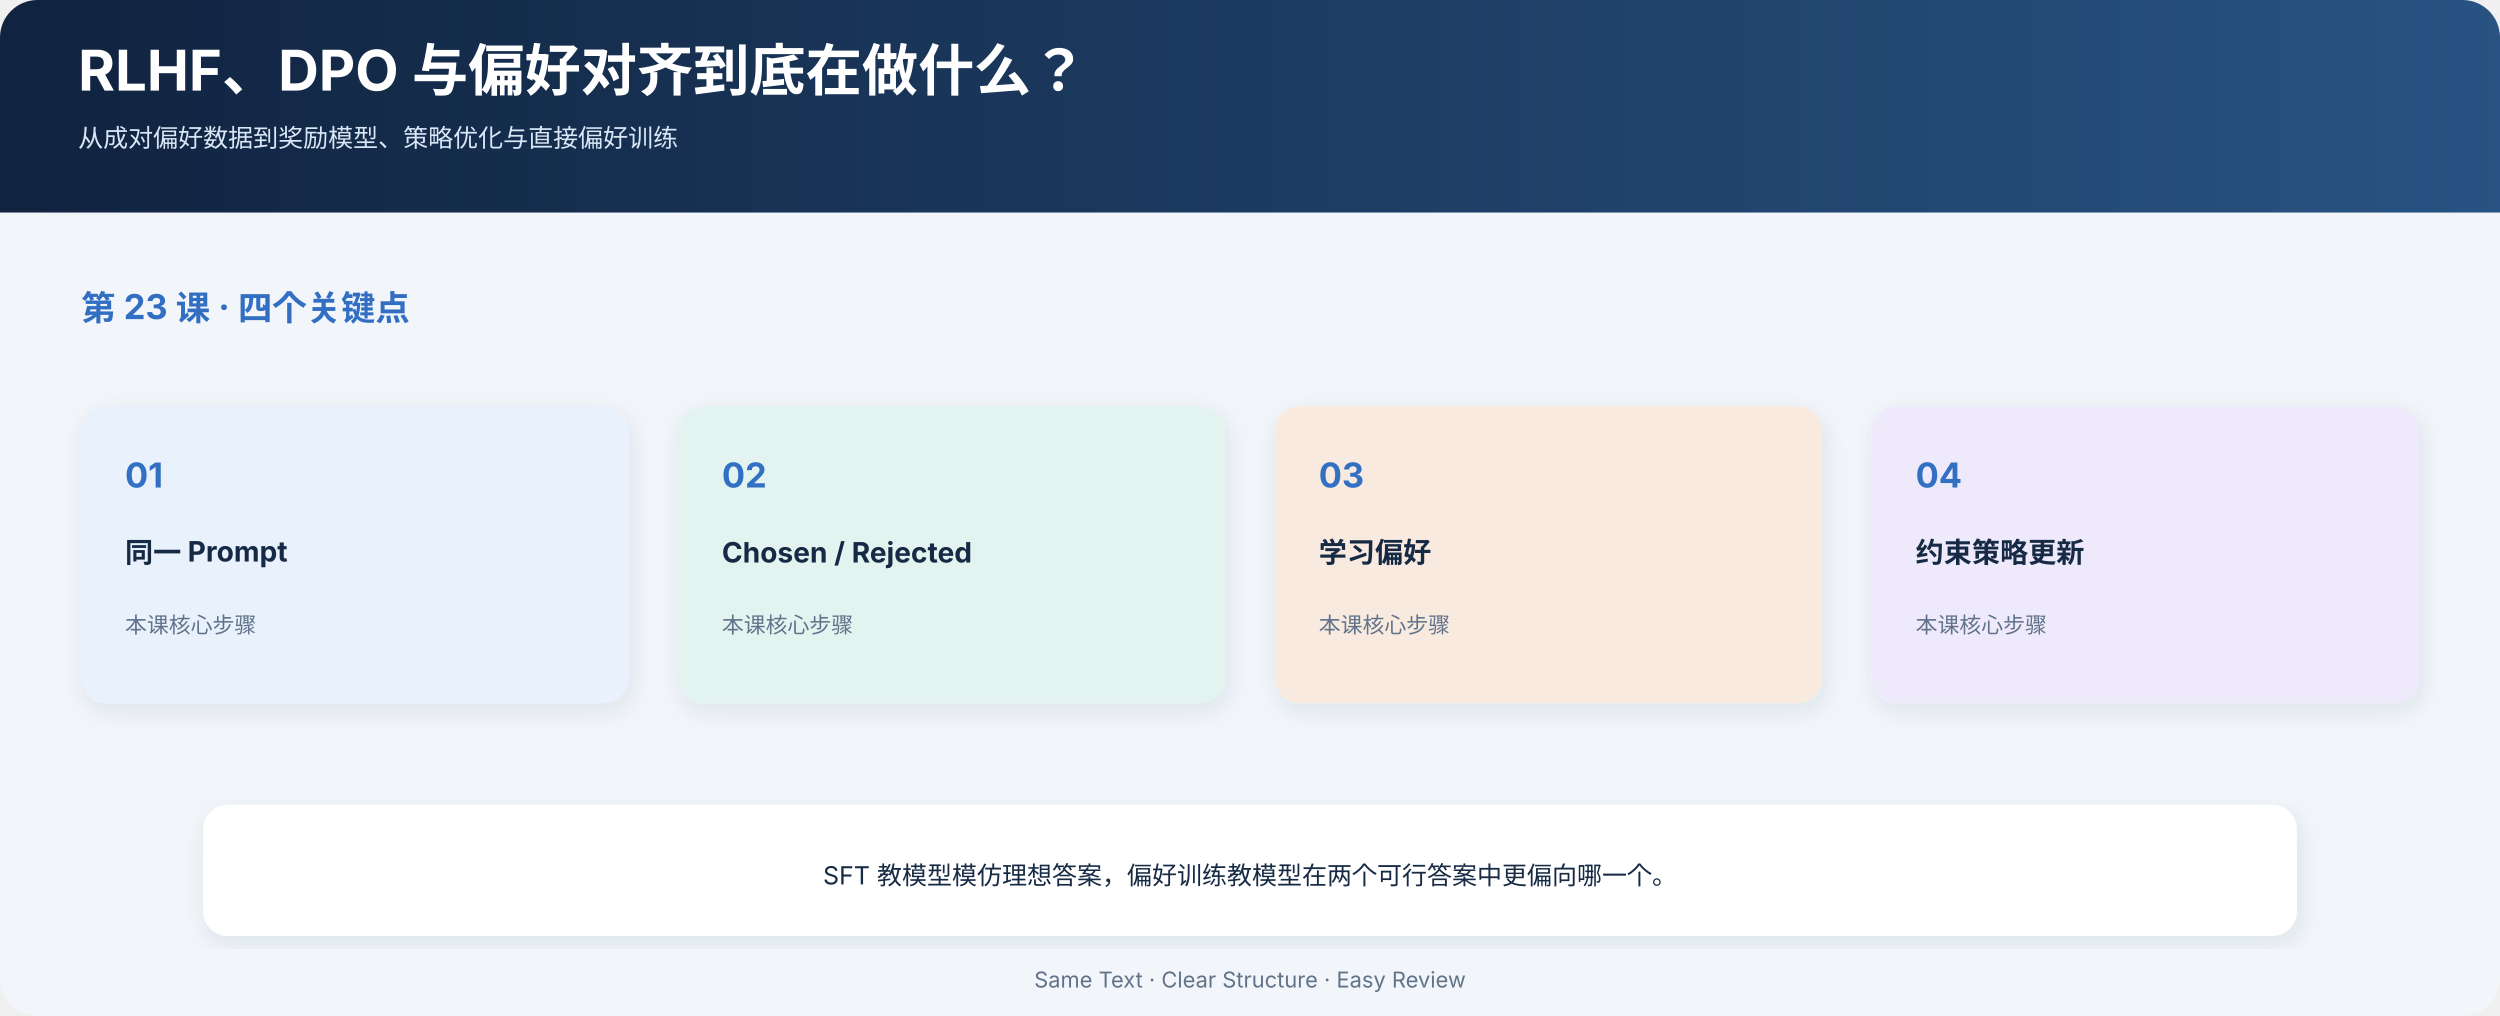
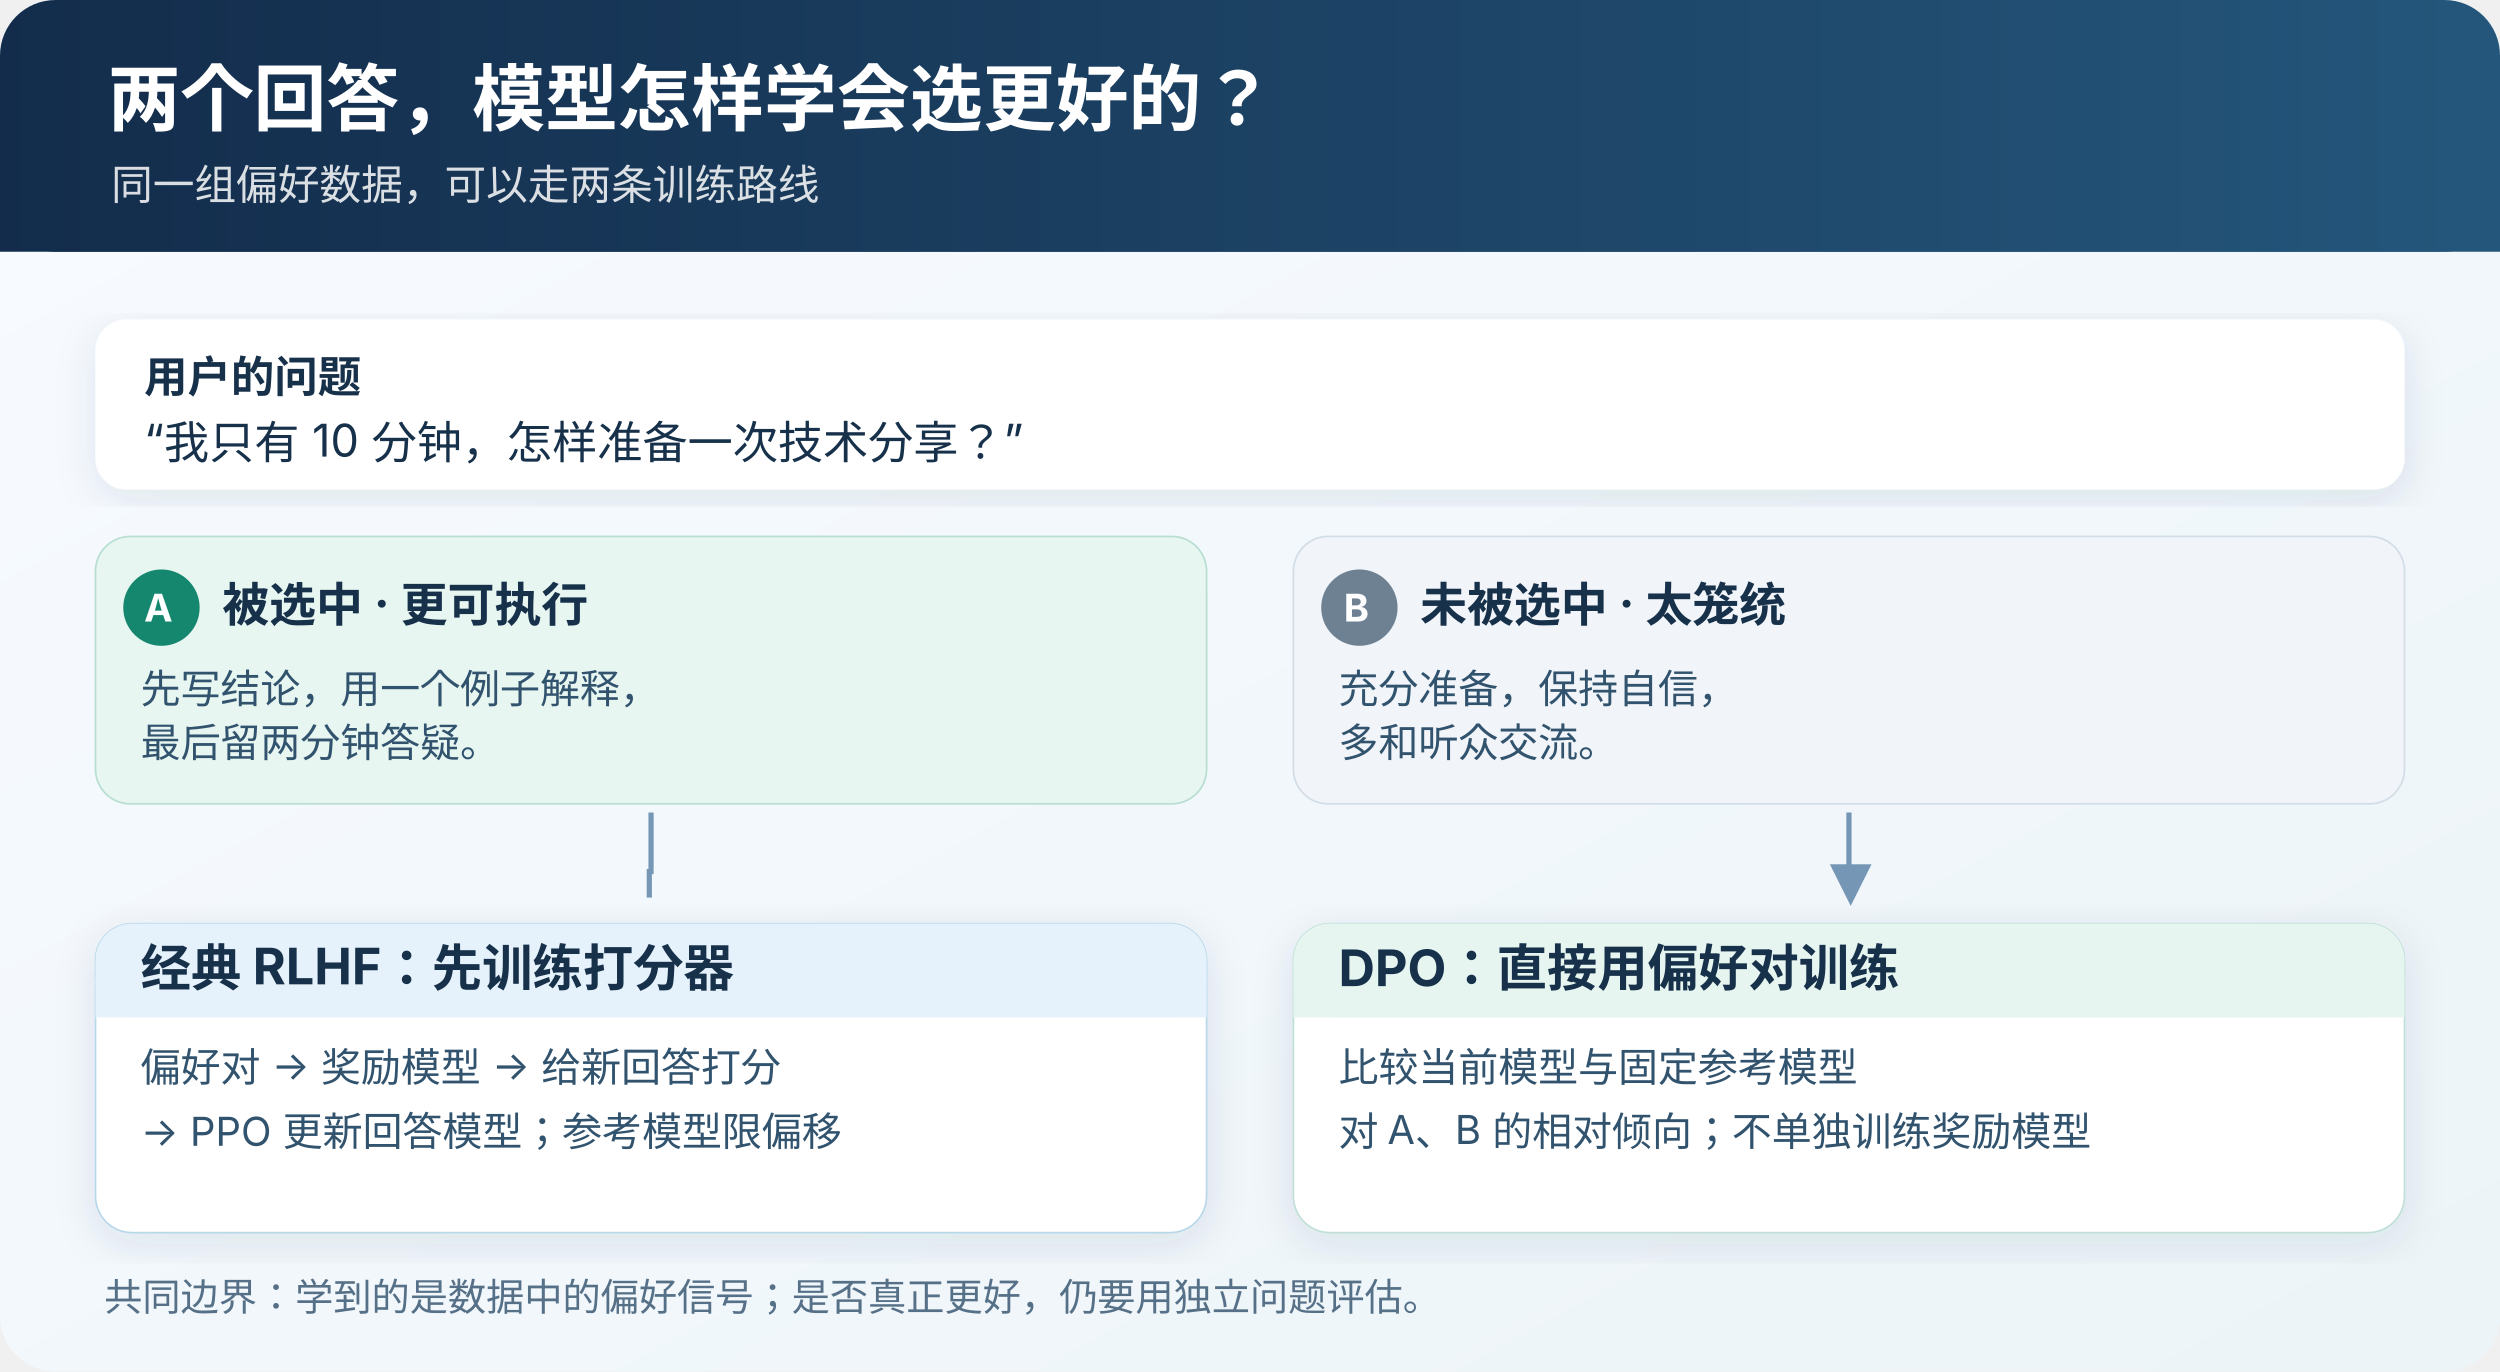
- <svg xmlns="http://www.w3.org/2000/svg" width="1600" height="650" viewBox="0 0 1600 650" role="img" aria-labelledby="t d">
+ <svg xmlns="http://www.w3.org/2000/svg" width="1440" height="790" viewBox="0 0 1440 790" role="img" aria-labelledby="title desc">
  <defs>
-     <linearGradient id="h">
-       <stop stop-color="#10233f" />
-       <stop offset="1" stop-color="#285382" />
+     <linearGradient id="bg" x2="1" y2="1">
+       <stop stop-color="#f8fbff" />
+       <stop offset="1" stop-color="#ecf4f8" />
    </linearGradient>
-     <filter id="s">
-       <feDropShadow dy="5" stdDeviation="7" flood-color="#233753" flood-opacity=".1" />
+     <linearGradient id="head" x2="1">
+       <stop stop-color="#132c4b" />
+       <stop offset="1" stop-color="#24567b" />
+     </linearGradient>
+     <filter id="shadow">
+       <feDropShadow dx="0" dy="6" stdDeviation="12" flood-color="#12304d" flood-opacity=".10" />
    </filter>
-     <style>text{font-family:-apple-system,BlinkMacSystemFont,"Segoe UI","PingFang SC","Microsoft YaHei",sans-serif;fill:#172b45}.w{fill:#fff}.l{fill:#d8e6f6}.m{fill:#61738a}.h1{font-size:36px;font-weight:700}.h2{font-size:22px;font-weight:700;fill:#326fc3}.h3{font-size:18px;font-weight:700}.body{font-size:16px}.small{font-size:14px}</style>
+     <marker id="arrow" viewBox="0 0 10 10" refX="8" refY="5" markerWidth="8" markerHeight="8" orient="auto">
+       <path d="M0 0L10 5L0 10Z" fill="#7597b5" />
+     </marker>
  </defs>
-   <rect width="1600" height="650" rx="24" fill="#f2f6fa" />
-   <path d="M24 0h1552a24 24 0 0 1 24 24v112H0V24A24 24 0 0 1 24 0z" fill="url(#h)" />
-   <text x="50" y="58" class="h1 w">RLHF、DPO 与偏好对齐到底在做什么？</text>
-   <text x="50" y="94" class="body l">从成对偏好数据到奖励模型、策略优化与直接偏好训练</text>
-   <text x="52" y="205" class="h2">第 23 课 · 四个关键点</text>
-   <g filter="url(#s)">
-     <rect x="52" y="260" width="350" height="190" rx="16" fill="#e9f1fc" />
-     <text x="80" y="312" class="h2">01</text>
-     <text x="80" y="360" class="h3">同一 Prompt</text>
-     <text x="80" y="405" class="small m">
-       <tspan x="80" dy="0">本课核心步骤</tspan>
-     </text>
-     <rect x="434" y="260" width="350" height="190" rx="16" fill="#e3f4f0" />
-     <text x="462" y="312" class="h2">02</text>
-     <text x="462" y="360" class="h3">Chosen / Rejected</text>
-     <text x="462" y="405" class="small m">
-       <tspan x="462" dy="0">本课核心步骤</tspan>
-     </text>
-     <rect x="816" y="260" width="350" height="190" rx="16" fill="#f9eadf" />
-     <text x="844" y="312" class="h2">03</text>
-     <text x="844" y="360" class="h3">学习偏好</text>
-     <text x="844" y="405" class="small m">
-       <tspan x="844" dy="0">本课核心步骤</tspan>
-     </text>
-     <rect x="1198" y="260" width="350" height="190" rx="16" fill="#efeafb" />
-     <text x="1226" y="312" class="h2">04</text>
-     <text x="1226" y="360" class="h3">约束策略更新</text>
-     <text x="1226" y="405" class="small m">
-       <tspan x="1226" dy="0">本课核心步骤</tspan>
-     </text>
-   </g>
-   <rect x="130" y="515" width="1340" height="84" rx="16" fill="#fff" filter="url(#s)" />
-   <text x="800" y="566" class="body" text-anchor="middle">SFT 教模型模仿理想答案，偏好训练教模型在两个可行答案中更偏向哪一个。</text>
-   <text x="800" y="632" class="small m" text-anchor="middle">Same Text · Clear Structure · Easy Review</text>
+   <style>.t{font-family:-apple-system,BlinkMacSystemFont,"PingFang SC","Microsoft YaHei",sans-serif;fill:#17314b}.small{font-size:22px;fill:#557087}.body{font-size:26px}.strong{font-weight:700}.cap{font-size:23px;fill:#31536e}.white{fill:#fff}</style>
+   <rect width="1440" height="790" rx="32" fill="url(#bg)" />
+   <rect width="1440" height="145" rx="32" fill="url(#head)" />
+   <rect y="112" width="1440" height="33" fill="url(#head)" />
+   <text class="t white strong" x="62" y="72" font-size="42">两个回答，模型怎样学会选更好的？</text>
+   <text class="t white" x="64" y="115" font-size="24" opacity=".84">同一组偏好数据，可以走两条训练路线</text>
+   <rect x="55" y="184" width="1330" height="98" rx="18" fill="#fff" filter="url(#shadow)" />
+   <text class="t strong" x="83" y="226" font-size="25">用户的问题</text>
+   <text class="t body" x="83" y="263">“我只有 10 分钟，怎样准备一次技术分享？”</text>
+   <rect x="55" y="309" width="640" height="154" rx="20" fill="#e8f6f1" stroke="#b8ded1" />
+   <circle cx="93" cy="350" r="22" fill="#15876e" />
+   <text x="83" y="358" class="t white strong" font-size="22">A</text>
+   <text class="t strong" x="128" y="358" font-size="27">被选中 · 更可执行</text>
+   <text class="t cap" x="81" y="405">先写结论，用一个例子解释，</text>
+   <text class="t cap" x="81" y="436">最后留两分钟答疑。</text>
+   <rect x="745" y="309" width="640" height="154" rx="20" fill="#f1f4f8" stroke="#d2dde6" />
+   <circle cx="783" cy="350" r="22" fill="#6e8193" />
+   <text x="774" y="358" class="t white strong" font-size="22">B</text>
+   <text class="t strong" x="818" y="358" font-size="27">未被选中 · 太笼统</text>
+   <text class="t cap" x="771" y="405">充分准备，保持自信，</text>
+   <text class="t cap" x="771" y="436">多和听众交流。</text>
+   <path d="M375 468V502H374V517M1065 468V502H1066V517" fill="none" stroke="#7597b5" stroke-width="3" marker-end="url(#arrow)" />
+   <rect x="55" y="532" width="640" height="178" rx="21" fill="#fff" stroke="#b8d7e9" filter="url(#shadow)" />
+   <rect x="55" y="532" width="640" height="54" rx="21" fill="#e6f2fb" />
+   <rect x="55" y="565" width="640" height="21" fill="#e6f2fb" />
+   <text class="t strong" x="81" y="568" font-size="29">经典 RLHF：先训练打分器</text>
+   <text class="t cap" x="81" y="623">偏好对 → 奖励模型 → 给新回答打分</text>
+   <text class="t cap" x="81" y="660">→ PPO 更新回答模型；参考模型限偏移</text>
+   <rect x="745" y="532" width="640" height="178" rx="21" fill="#fff" stroke="#bfdfd7" filter="url(#shadow)" />
+   <rect x="745" y="532" width="640" height="54" rx="21" fill="#e6f5ef" />
+   <rect x="745" y="565" width="640" height="21" fill="#e6f5ef" />
+   <text class="t strong" x="771" y="568" font-size="29">DPO：直接用偏好对训练</text>
+   <text class="t cap" x="771" y="623">比较当前模型与固定参考模型</text>
+   <text class="t cap" x="771" y="660">对 A、B 的相对倾向；不单独训练奖励模型</text>
+   <text class="t small" x="60" y="755">共同边界：学到的是数据中的偏好信号；是否真正更好，仍要用独立问题评估。</text>
</svg>
